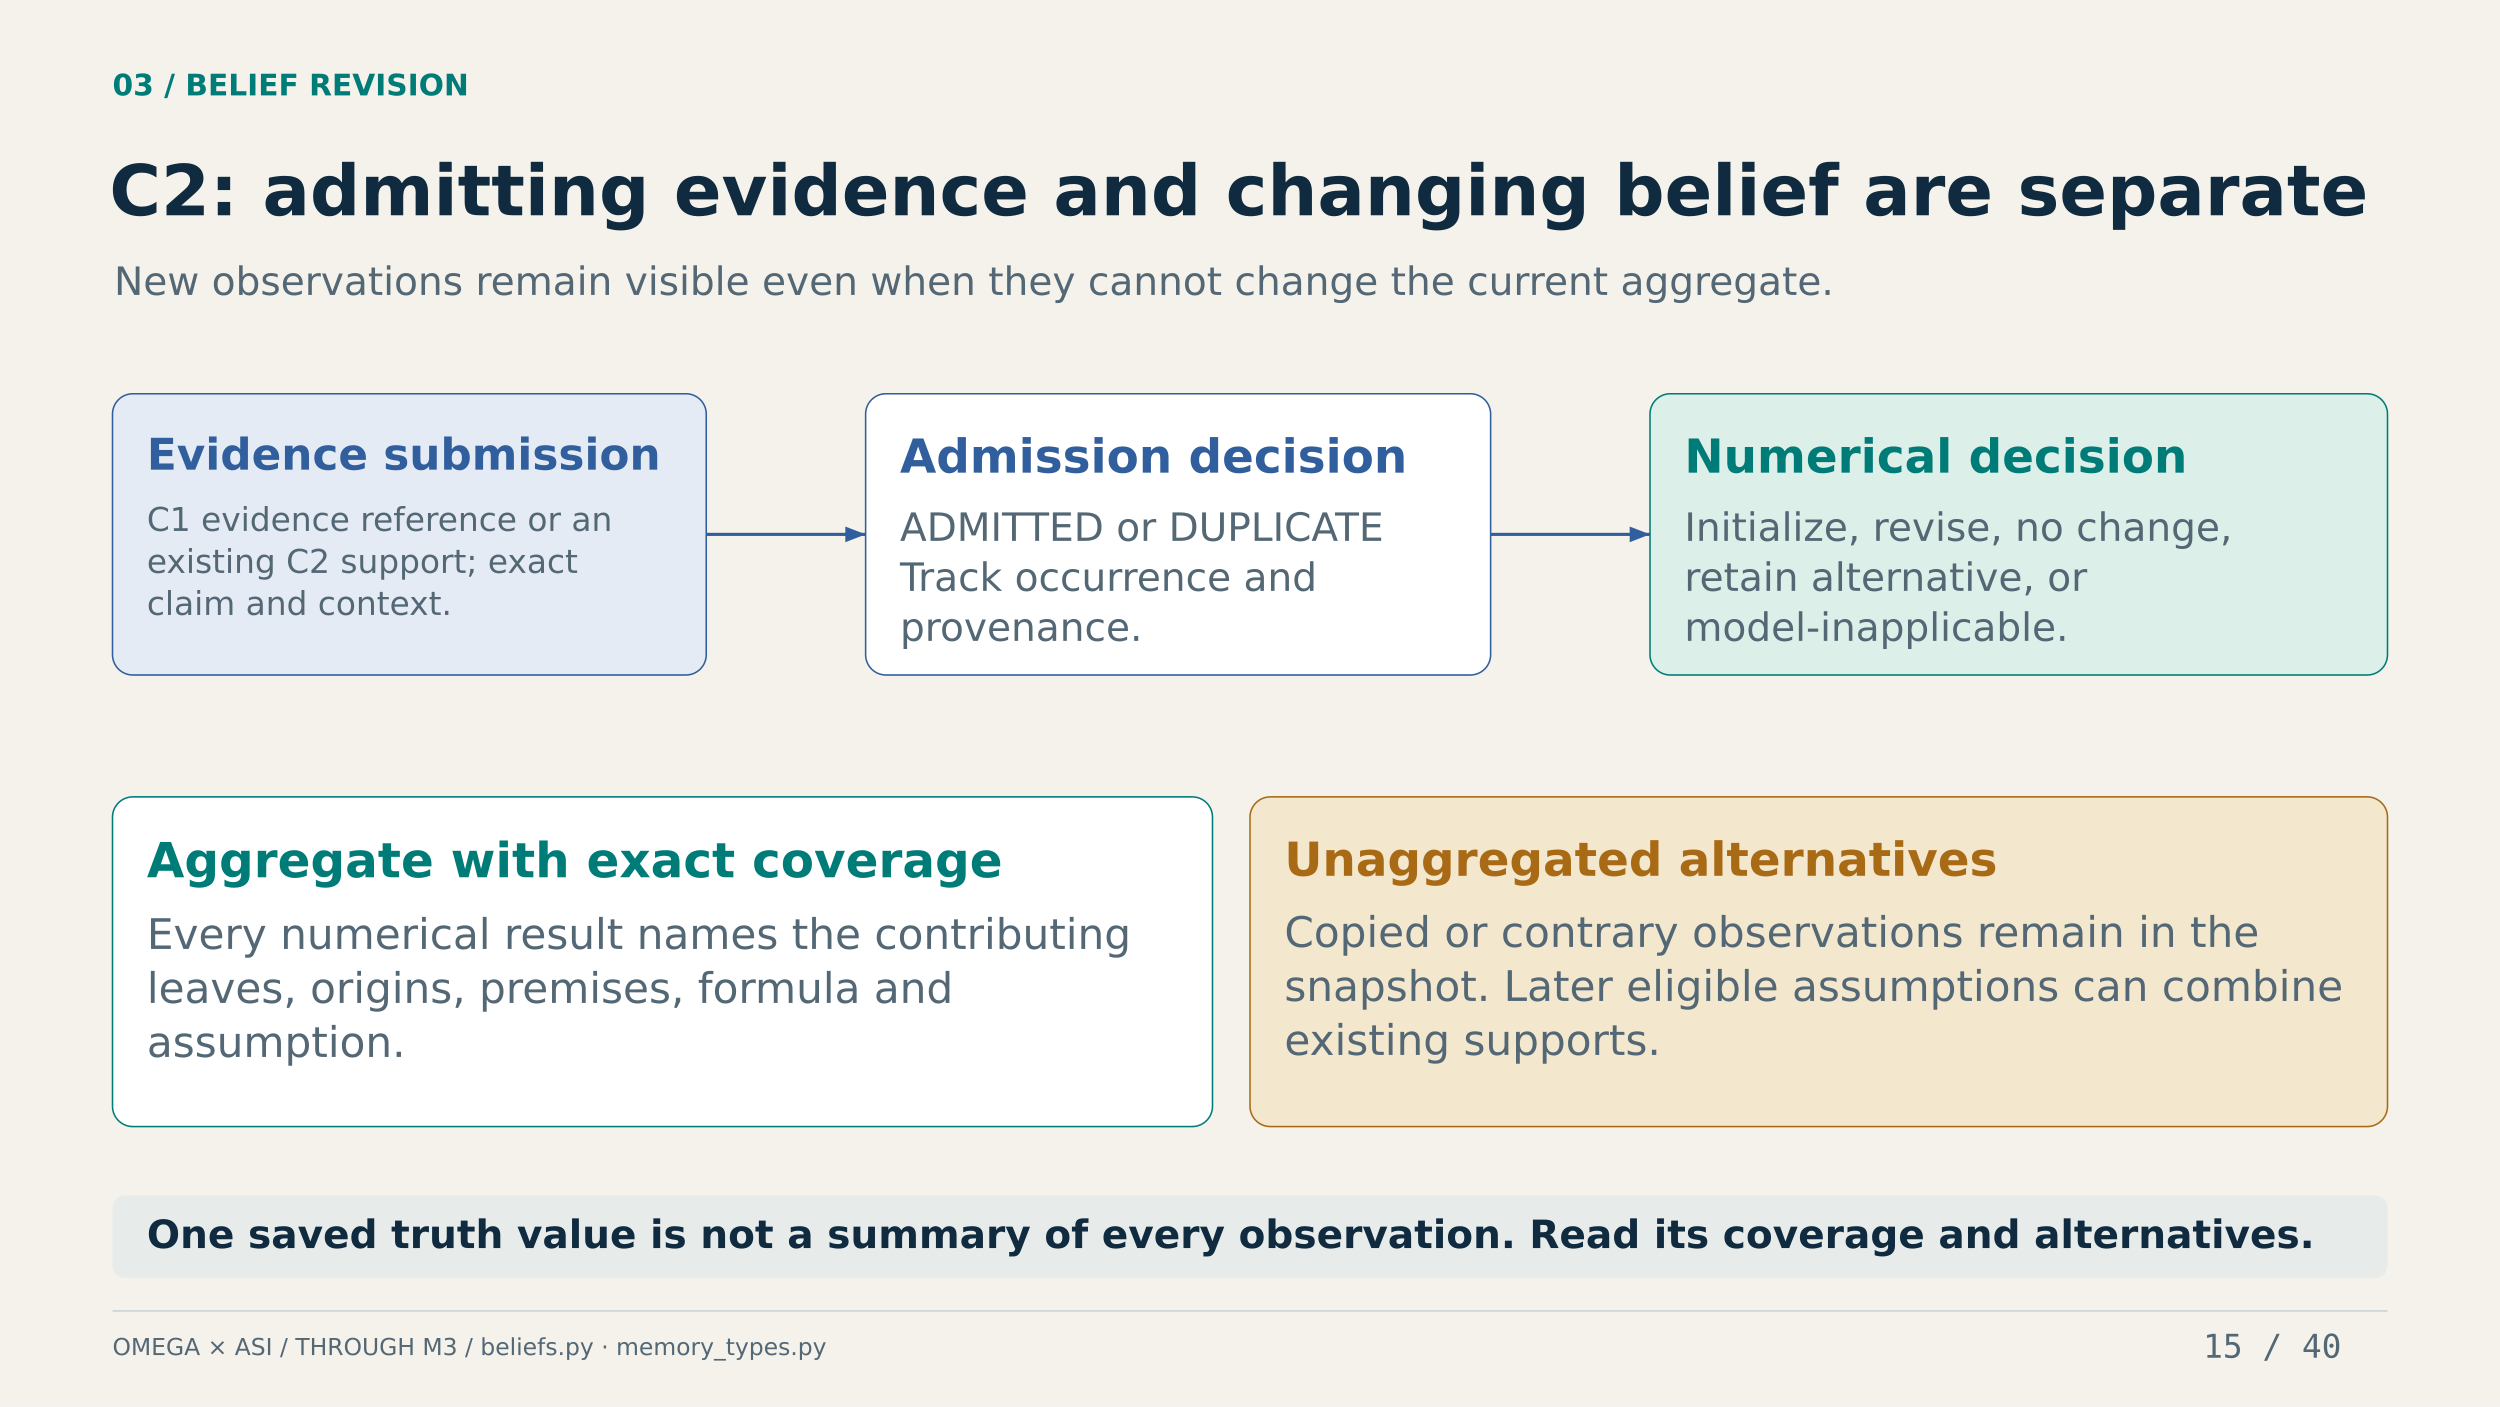
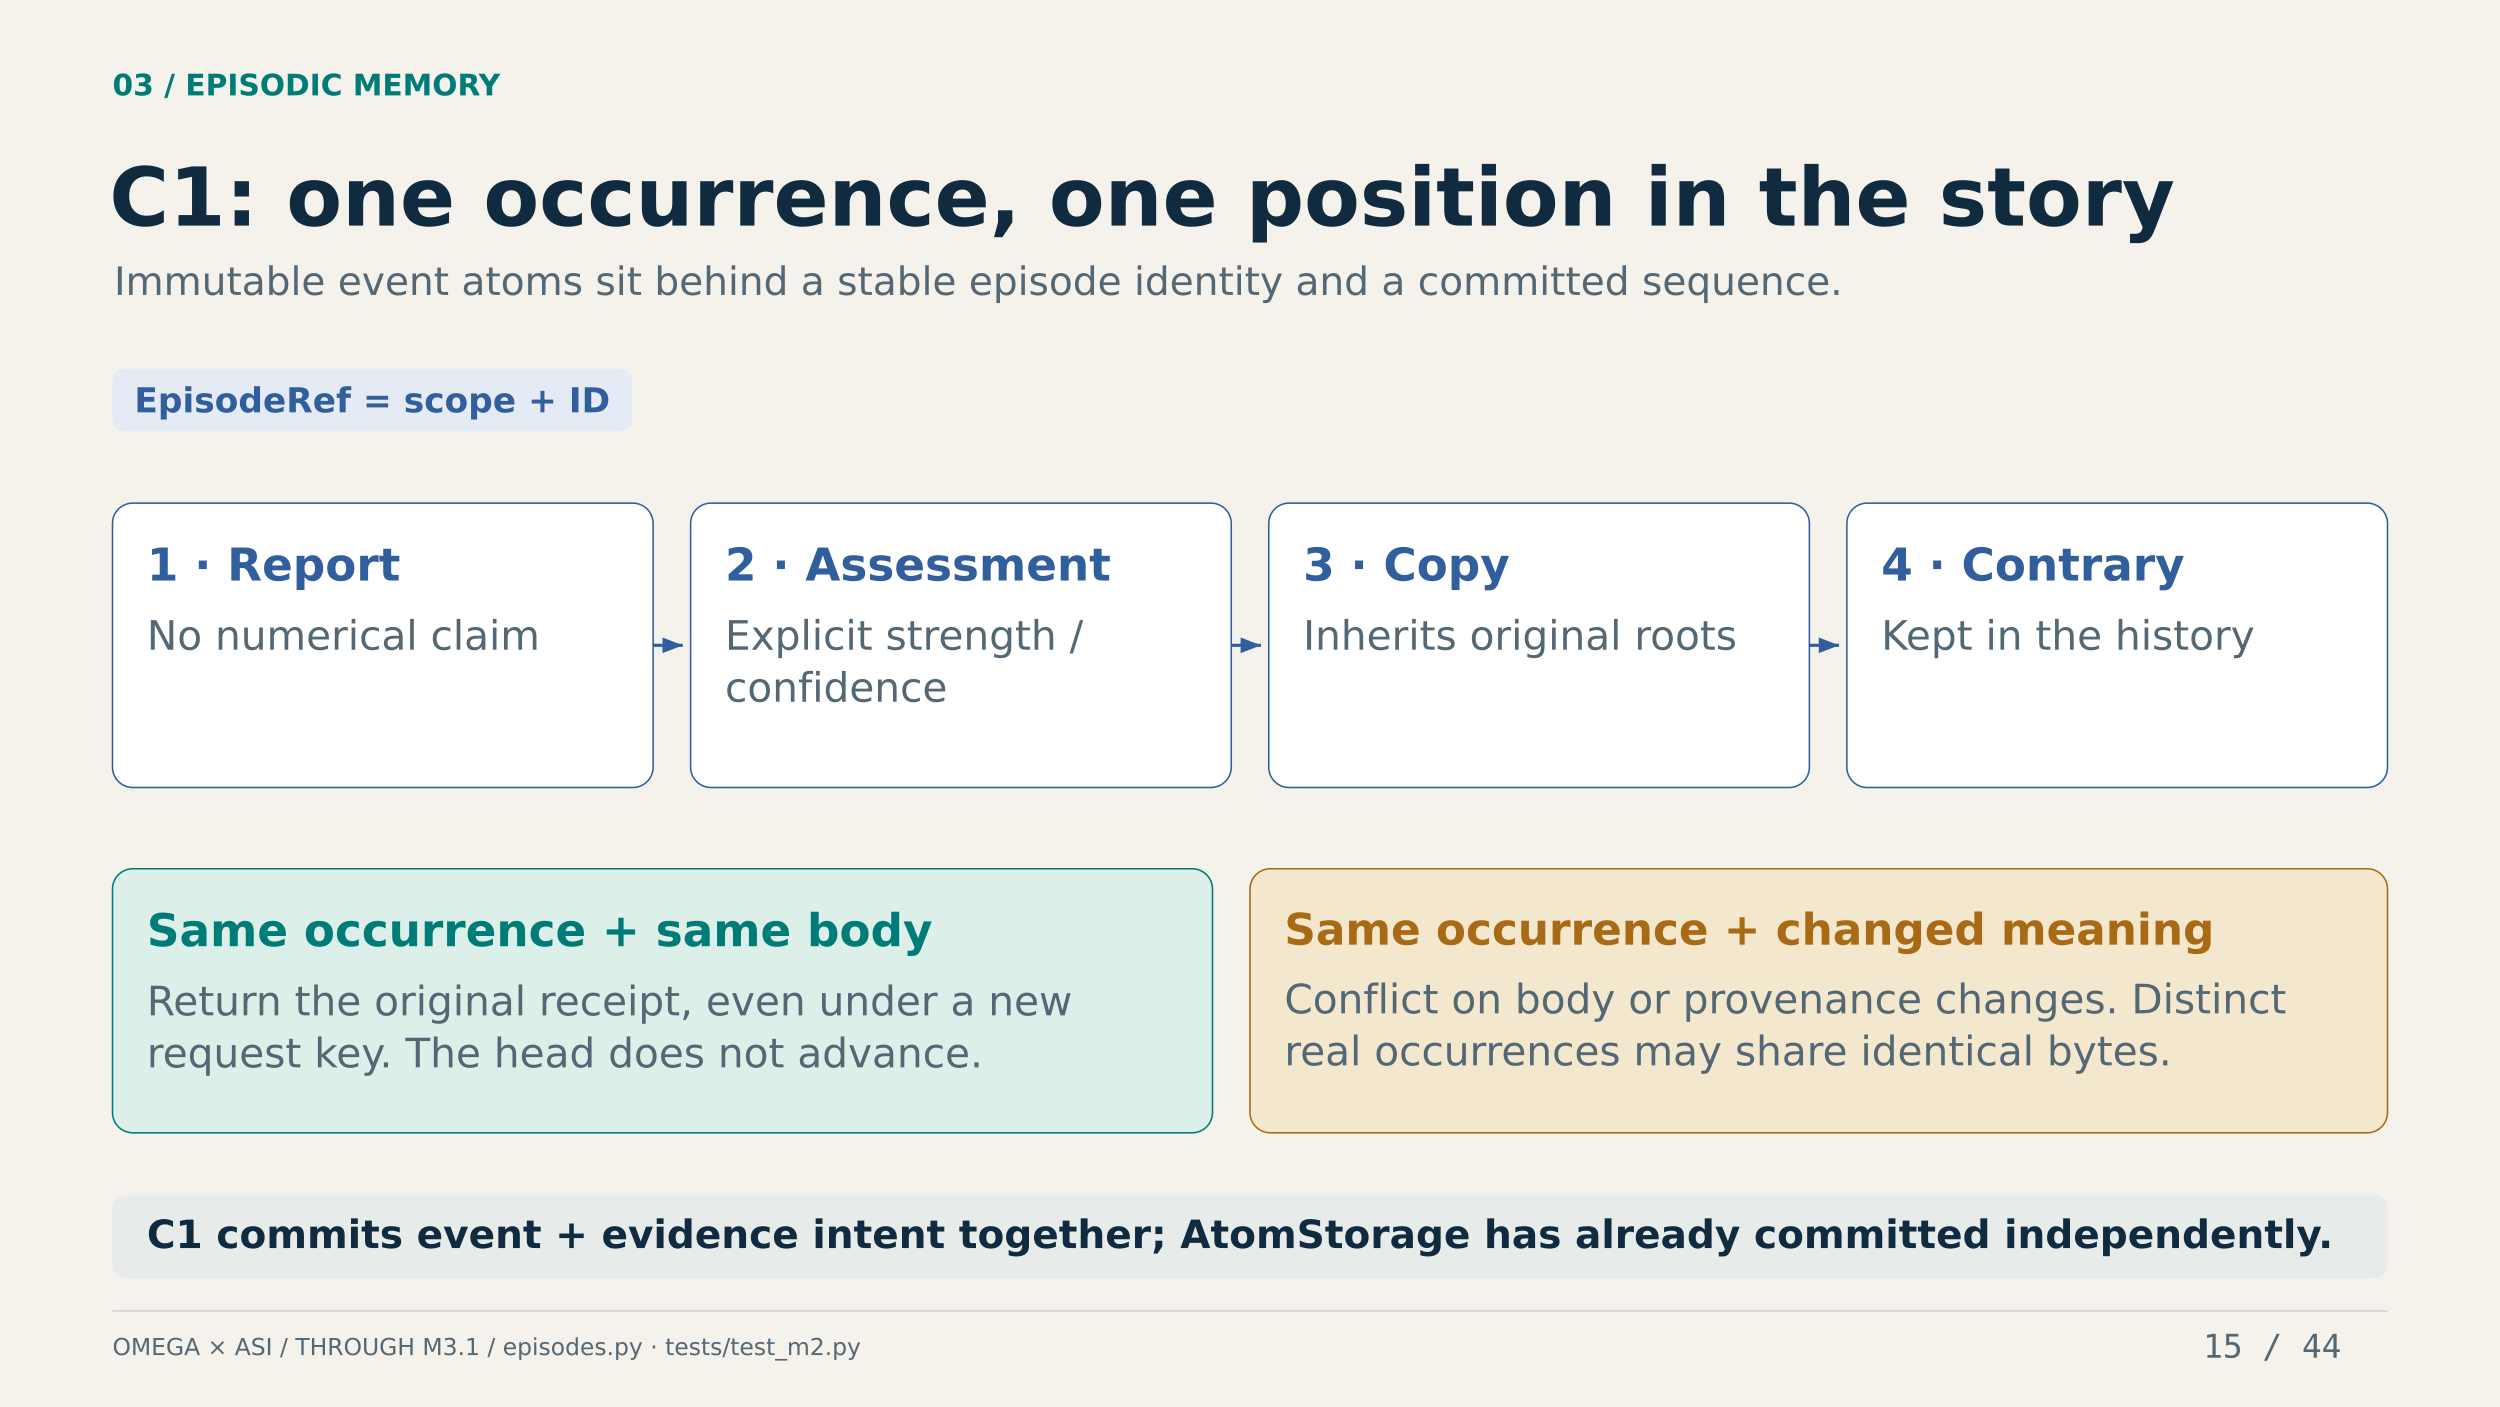
<svg xmlns="http://www.w3.org/2000/svg" width="1600" height="900" viewBox="0 0 1600 900" role="img" aria-labelledby="title desc">
  <rect width="1600" height="900" fill="#F4F2EB" />
-   <text x="72" y="61.05" font-family="DejaVu Sans" font-size="19" font-weight="700" fill="#007C78">03 / BELIEF REVISION</text>
-   <text x="70" y="137.75" font-family="DejaVu Sans" font-size="45" font-weight="700" fill="#102B3F">C2: admitting evidence and changing belief are separate</text>
-   <text x="73" y="188.75" font-family="DejaVu Sans" font-size="25" font-weight="400" fill="#536775">New observations remain visible even when they cannot change the current aggregate.</text>
-   <rect x="72" y="252" width="380" height="180" rx="13" fill="#E4EBF5" stroke="#315E9C" />
-   <text x="94" y="300.6" font-family="DejaVu Sans" font-size="28" font-weight="700" fill="#315E9C">Evidence submission</text>
-   <text x="94" y="339.79" font-family="DejaVu Sans" font-size="21" font-weight="400" fill="#536775">C1 evidence reference or an</text>
-   <text x="94" y="366.67" font-family="DejaVu Sans" font-size="21" font-weight="400" fill="#536775">existing C2 support; exact</text>
-   <text x="94" y="393.55" font-family="DejaVu Sans" font-size="21" font-weight="400" fill="#536775">claim and context.</text>
-   <line x1="452" y1="342" x2="554" y2="342" stroke="#315E9C" stroke-width="2" />
-   <polygon points="554,342 541.0,337.0 541.0,347.0" fill="#315E9C" />
-   <rect x="554" y="252" width="400" height="180" rx="13" fill="#FFFFFF" stroke="#315E9C" />
-   <text x="576" y="302.5" font-family="DejaVu Sans" font-size="30" font-weight="700" fill="#315E9C">Admission decision</text>
-   <text x="576" y="346.15" font-family="DejaVu Sans" font-size="25" font-weight="400" fill="#536775">ADMITTED or DUPLICATE</text>
-   <text x="576" y="378.15" font-family="DejaVu Sans" font-size="25" font-weight="400" fill="#536775">Track occurrence and</text>
-   <text x="576" y="410.15" font-family="DejaVu Sans" font-size="25" font-weight="400" fill="#536775">provenance.</text>
-   <line x1="954" y1="342" x2="1056" y2="342" stroke="#315E9C" stroke-width="2" />
-   <polygon points="1056,342 1043.0,337.0 1043.0,347.0" fill="#315E9C" />
-   <rect x="1056" y="252" width="472" height="180" rx="13" fill="#DCEFE8" stroke="#007C78" />
-   <text x="1078" y="302.5" font-family="DejaVu Sans" font-size="30" font-weight="700" fill="#007C78">Numerical decision</text>
-   <text x="1078" y="346.15" font-family="DejaVu Sans" font-size="25" font-weight="400" fill="#536775">Initialize, revise, no change,</text>
-   <text x="1078" y="378.15" font-family="DejaVu Sans" font-size="25" font-weight="400" fill="#536775">retain alternative, or</text>
-   <text x="1078" y="410.15" font-family="DejaVu Sans" font-size="25" font-weight="400" fill="#536775">model-inapplicable.</text>
-   <rect x="72" y="510" width="704" height="211" rx="13" fill="#FFFFFF" stroke="#007C78" />
-   <text x="94" y="561.45" font-family="DejaVu Sans" font-size="31" font-weight="700" fill="#007C78">Aggregate with exact coverage</text>
-   <text x="94" y="607.33" font-family="DejaVu Sans" font-size="27" font-weight="400" fill="#536775">Every numerical result names the contributing</text>
-   <text x="94" y="641.89" font-family="DejaVu Sans" font-size="27" font-weight="400" fill="#536775">leaves, origins, premises, formula and</text>
-   <text x="94" y="676.45" font-family="DejaVu Sans" font-size="27" font-weight="400" fill="#536775">assumption.</text>
-   <rect x="800" y="510" width="728" height="211" rx="13" fill="#F3E7CE" stroke="#A86A15" />
-   <text x="822" y="560.5" font-family="DejaVu Sans" font-size="30" font-weight="700" fill="#A86A15">Unaggregated alternatives</text>
-   <text x="822" y="606.05" font-family="DejaVu Sans" font-size="27" font-weight="400" fill="#536775">Copied or contrary observations remain in the</text>
-   <text x="822" y="640.61" font-family="DejaVu Sans" font-size="27" font-weight="400" fill="#536775">snapshot. Later eligible assumptions can combine</text>
-   <text x="822" y="675.17" font-family="DejaVu Sans" font-size="27" font-weight="400" fill="#536775">existing supports.</text>
+   <text x="72" y="61.05" font-family="DejaVu Sans" font-size="19" font-weight="700" fill="#007C78">03 / EPISODIC MEMORY</text>
+   <text x="70" y="144.4" font-family="DejaVu Sans" font-size="52" font-weight="700" fill="#102B3F">C1: one occurrence, one position in the story</text>
+   <text x="73" y="188.75" font-family="DejaVu Sans" font-size="25" font-weight="400" fill="#536775">Immutable event atoms sit behind a stable episode identity and a committed sequence.</text>
+   <rect x="72" y="236" width="332.498" height="40" rx="7" fill="#E4EBF5" />
+   <text x="86" y="263.9" font-family="DejaVu Sans" font-size="22" font-weight="700" fill="#315E9C">EpisodeRef = scope + ID</text>
+   <rect x="72" y="322" width="346" height="182" rx="13" fill="#FFFFFF" stroke="#315E9C" />
+   <text x="94" y="371.55" font-family="DejaVu Sans" font-size="29" font-weight="700" fill="#315E9C">1 · Report</text>
+   <text x="94" y="415.82" font-family="DejaVu Sans" font-size="26" font-weight="400" fill="#536775">No numerical claim</text>
+   <line x1="418" y1="413" x2="437" y2="413" stroke="#315E9C" stroke-width="2" />
+   <polygon points="437,413 424.0,408.0 424.0,418.0" fill="#315E9C" />
+   <rect x="442" y="322" width="346" height="182" rx="13" fill="#FFFFFF" stroke="#315E9C" />
+   <text x="464" y="371.55" font-family="DejaVu Sans" font-size="29" font-weight="700" fill="#315E9C">2 · Assessment</text>
+   <text x="464" y="415.82" font-family="DejaVu Sans" font-size="26" font-weight="400" fill="#536775">Explicit strength /</text>
+   <text x="464" y="449.1" font-family="DejaVu Sans" font-size="26" font-weight="400" fill="#536775">confidence</text>
+   <line x1="788" y1="413" x2="807" y2="413" stroke="#315E9C" stroke-width="2" />
+   <polygon points="807,413 794.0,408.0 794.0,418.0" fill="#315E9C" />
+   <rect x="812" y="322" width="346" height="182" rx="13" fill="#FFFFFF" stroke="#315E9C" />
+   <text x="834" y="371.55" font-family="DejaVu Sans" font-size="29" font-weight="700" fill="#315E9C">3 · Copy</text>
+   <text x="834" y="415.82" font-family="DejaVu Sans" font-size="26" font-weight="400" fill="#536775">Inherits original roots</text>
+   <line x1="1158" y1="413" x2="1177" y2="413" stroke="#315E9C" stroke-width="2" />
+   <polygon points="1177,413 1164.0,408.0 1164.0,418.0" fill="#315E9C" />
+   <rect x="1182" y="322" width="346" height="182" rx="13" fill="#FFFFFF" stroke="#315E9C" />
+   <text x="1204" y="371.55" font-family="DejaVu Sans" font-size="29" font-weight="700" fill="#315E9C">4 · Contrary</text>
+   <text x="1204" y="415.82" font-family="DejaVu Sans" font-size="26" font-weight="400" fill="#536775">Kept in the history</text>
+   <rect x="72" y="556" width="704" height="169" rx="13" fill="#DCEFE8" stroke="#007C78" />
+   <text x="94" y="605.55" font-family="DejaVu Sans" font-size="29" font-weight="700" fill="#007C78">Same occurrence + same body</text>
+   <text x="94" y="649.82" font-family="DejaVu Sans" font-size="26" font-weight="400" fill="#536775">Return the original receipt, even under a new</text>
+   <text x="94" y="683.1" font-family="DejaVu Sans" font-size="26" font-weight="400" fill="#536775">request key. The head does not advance.</text>
+   <rect x="800" y="556" width="728" height="169" rx="13" fill="#F3E7CE" stroke="#A86A15" />
+   <text x="822" y="604.6" font-family="DejaVu Sans" font-size="28" font-weight="700" fill="#A86A15">Same occurrence + changed meaning</text>
+   <text x="822" y="648.54" font-family="DejaVu Sans" font-size="26" font-weight="400" fill="#536775">Conflict on body or provenance changes. Distinct</text>
+   <text x="822" y="681.82" font-family="DejaVu Sans" font-size="26" font-weight="400" fill="#536775">real occurrences may share identical bytes.</text>
  <rect x="72" y="765" width="1456" height="53" rx="8" fill="#E7ECEB" />
-   <text x="94" y="798.75" font-family="DejaVu Sans" font-size="25" font-weight="700" fill="#102B3F">One saved truth value is not a summary of every observation. Read its coverage and alternatives.</text>
+   <text x="94" y="798.75" font-family="DejaVu Sans" font-size="25" font-weight="700" fill="#102B3F">C1 commits event + evidence intent together; AtomStorage has already committed independently.</text>
  <line x1="72" y1="839" x2="1528" y2="839" stroke="#C9D2D4" stroke-width="1" />
-   <text x="72" y="867.25" font-family="DejaVu Sans" font-size="15" font-weight="400" fill="#536775">OMEGA × ASI / THROUGH M3 / beliefs.py · memory_types.py</text>
-   <text x="1410" y="868.95" font-family="DejaVu Sans Mono" font-size="21" font-weight="400" fill="#536775">15 / 40</text>
+   <text x="72" y="867.25" font-family="DejaVu Sans" font-size="15" font-weight="400" fill="#536775">OMEGA × ASI / THROUGH M3.1 / episodes.py · tests/test_m2.py</text>
+   <text x="1410" y="868.95" font-family="DejaVu Sans Mono" font-size="21" font-weight="400" fill="#536775">15 / 44</text>
</svg>
